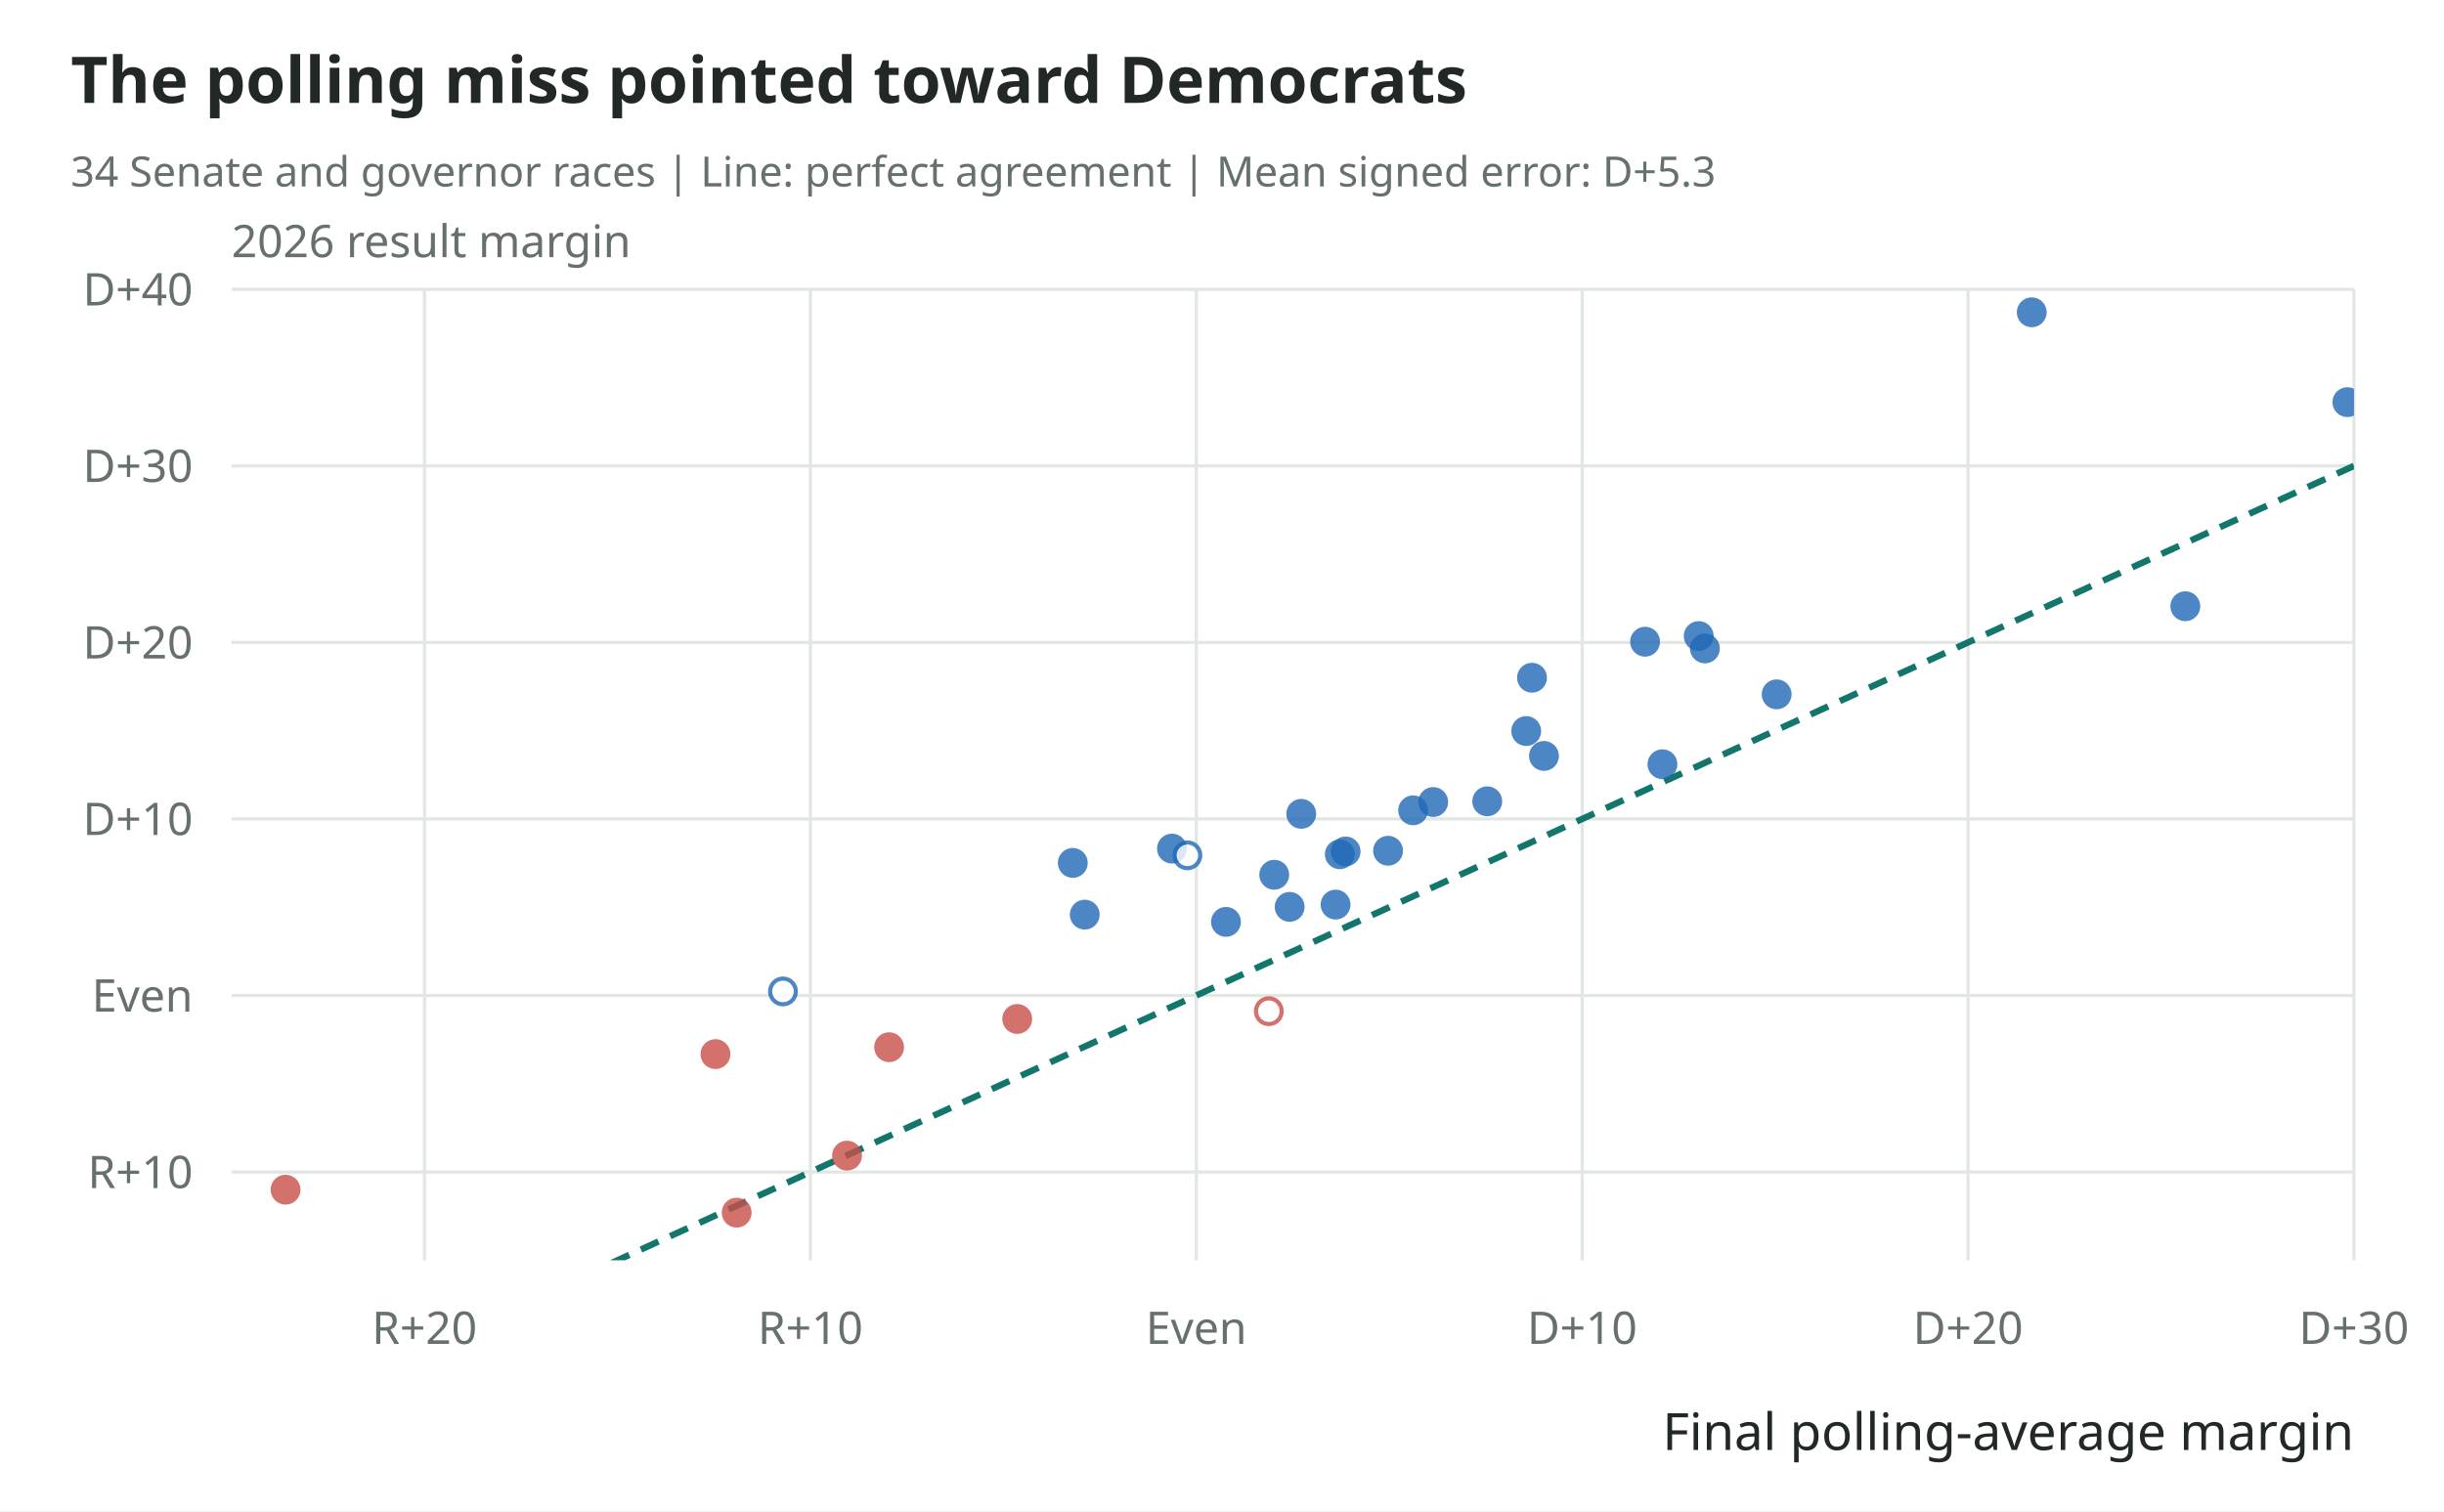
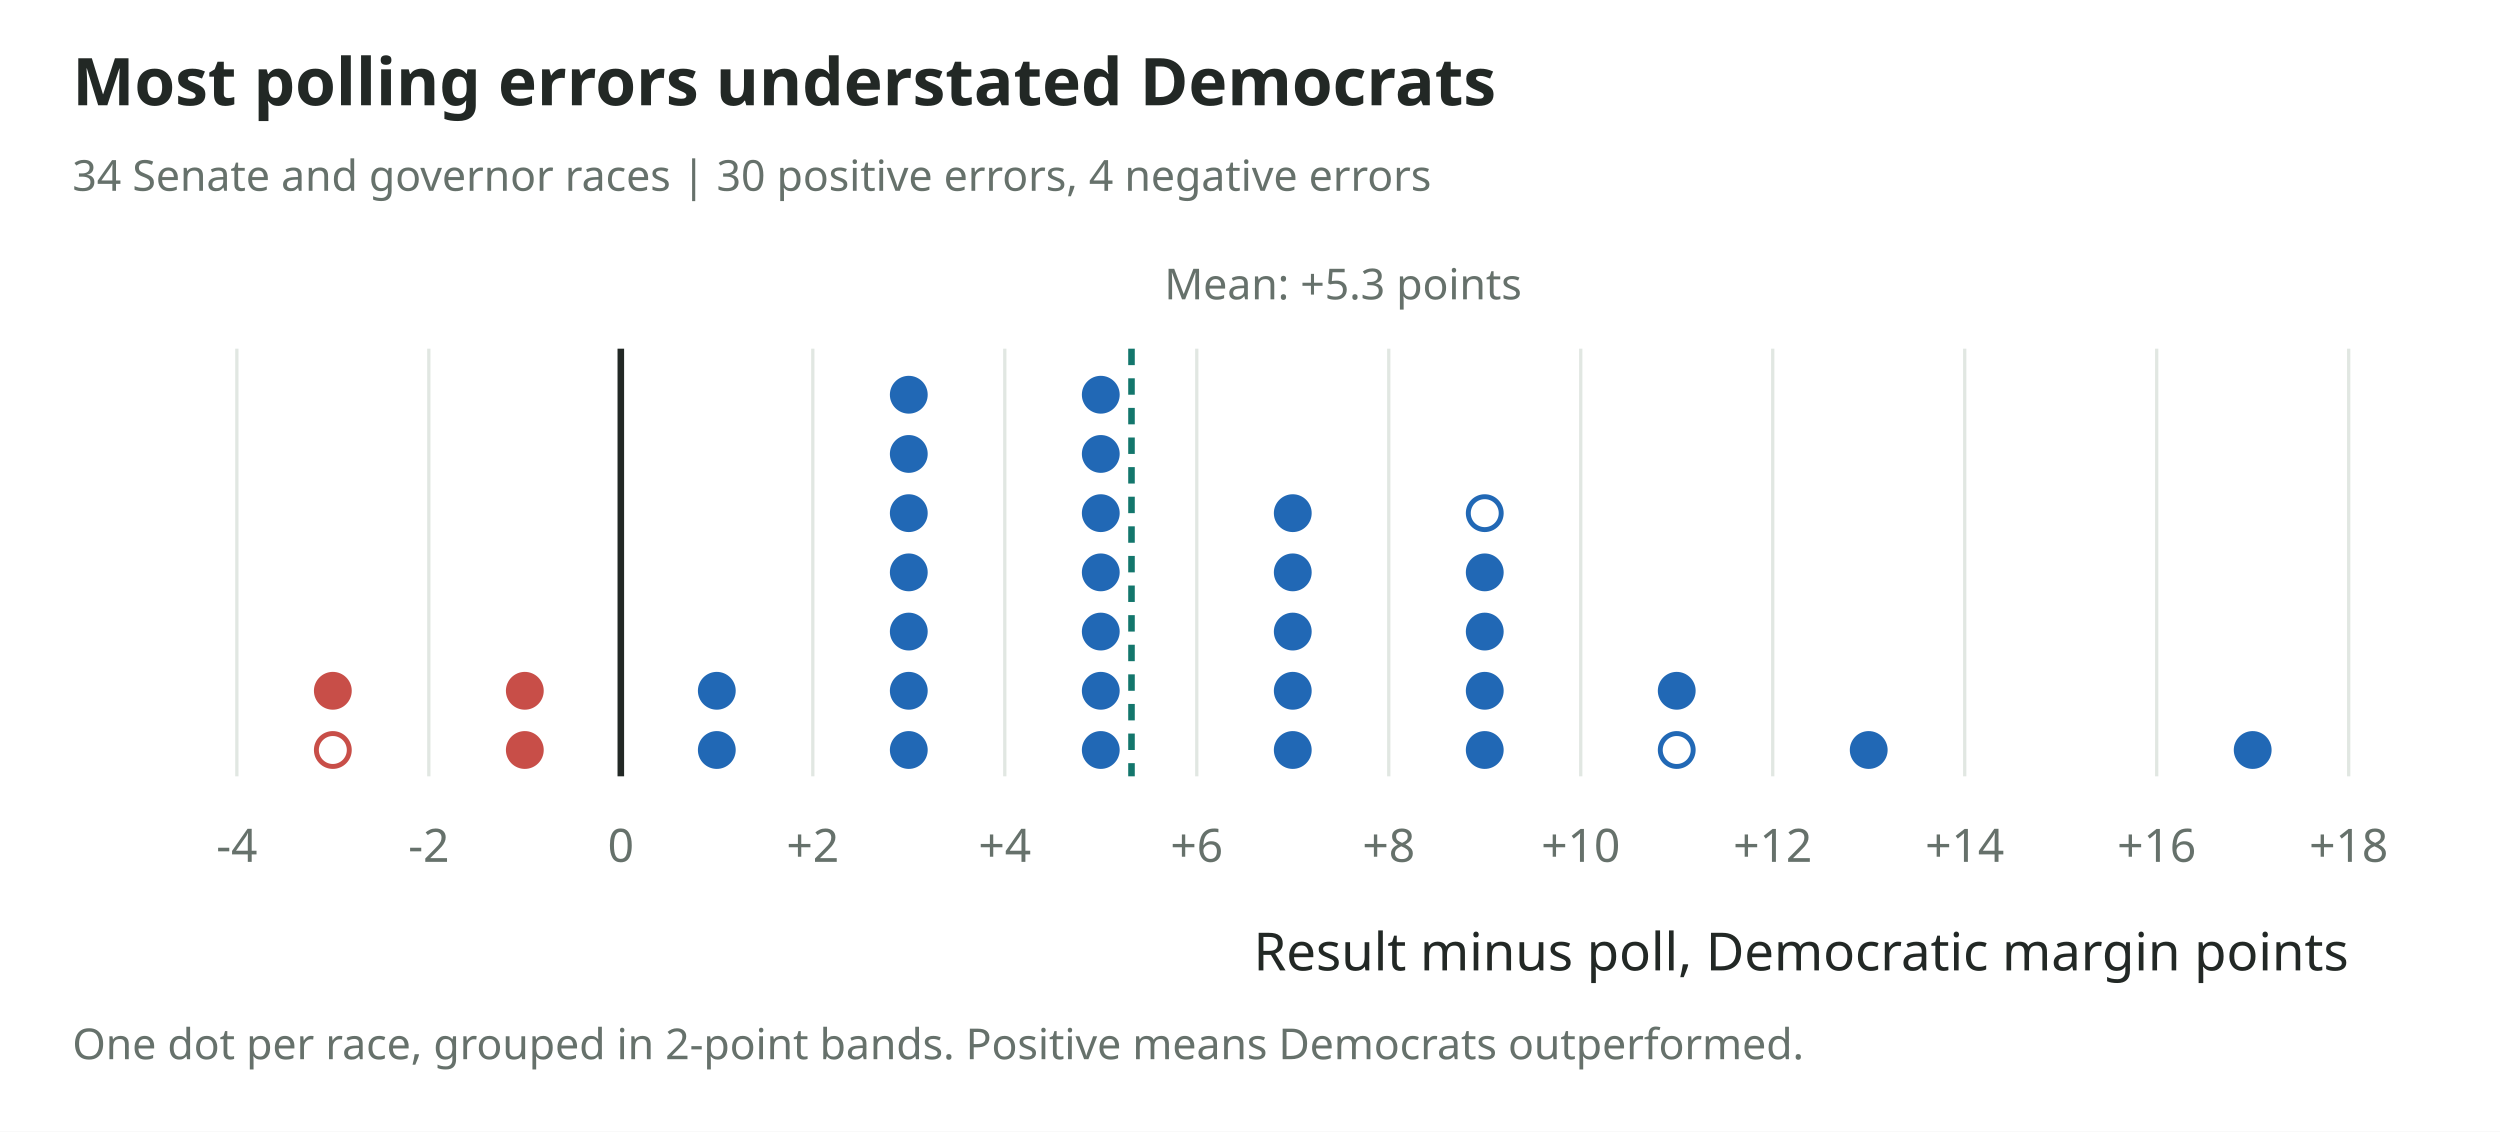
- <svg xmlns="http://www.w3.org/2000/svg" viewBox="0 0 760 470" role="img" aria-labelledby="polling-error-title polling-error-desc" class="midterms-chart" data-chart="polling-error">
+ <svg xmlns="http://www.w3.org/2000/svg" viewBox="0 0 760 344" role="img" aria-labelledby="polling-error-title polling-error-desc" class="midterms-chart" data-chart="polling-error">
  <style>text{font-family:"PT Sans",sans-serif;font-size:15px;fill:#222825}line{stroke:#e1e7e2;stroke-width:1}.axis{fill:#66716b;font-size:14px}.heading{font-size:20px;font-weight:700}.label{font-size:16px}.detail{font-size:13px;fill:#66716b}</style>
-   <rect width="760" height="470" fill="#ffffff" />
-   <text x="22" y="32" class="heading">The polling miss pointed toward Democrats</text>
-   <text x="22" y="58" class="detail">34 Senate and governor races | Line: perfect agreement | Mean signed error: D+5.3</text>
-   <line x1="132" y1="90" x2="132" y2="392" />
-   <text x="132" y="418" text-anchor="middle" class="axis">R+20</text>
-   <line x1="252" y1="90" x2="252" y2="392" />
-   <text x="252" y="418" text-anchor="middle" class="axis">R+10</text>
-   <line x1="372" y1="90" x2="372" y2="392" />
-   <text x="372" y="418" text-anchor="middle" class="axis">Even</text>
-   <line x1="492" y1="90" x2="492" y2="392" />
-   <text x="492" y="418" text-anchor="middle" class="axis">D+10</text>
-   <line x1="612" y1="90" x2="612" y2="392" />
-   <text x="612" y="418" text-anchor="middle" class="axis">D+20</text>
-   <line x1="732" y1="90" x2="732" y2="392" />
-   <text x="732" y="418" text-anchor="middle" class="axis">D+30</text>
-   <line x1="72" y1="364.545" x2="732" y2="364.545" />
-   <text x="60" y="369.545" text-anchor="end" class="axis">R+10</text>
-   <line x1="72" y1="309.636" x2="732" y2="309.636" />
-   <text x="60" y="314.636" text-anchor="end" class="axis">Even</text>
-   <line x1="72" y1="254.727" x2="732" y2="254.727" />
-   <text x="60" y="259.727" text-anchor="end" class="axis">D+10</text>
-   <line x1="72" y1="199.818" x2="732" y2="199.818" />
-   <text x="60" y="204.818" text-anchor="end" class="axis">D+20</text>
-   <line x1="72" y1="144.909" x2="732" y2="144.909" />
-   <text x="60" y="149.909" text-anchor="end" class="axis">D+30</text>
-   <line x1="72" y1="90" x2="732" y2="90" />
-   <text x="60" y="95" text-anchor="end" class="axis">D+40</text>
-   <text x="732" y="451" text-anchor="end" class="label">Final polling-average margin</text>
-   <text x="72" y="80" class="axis">2026 result margin</text>
-   <defs>
-     <clipPath id="polling-error-clip">
-       <rect x="72" y="90" width="660" height="302" />
-     </clipPath>
-   </defs>
-   <g clip-path="url(#polling-error-clip)">
-     <line x1="72" y1="446.909" x2="732" y2="144.909" style="stroke:#13766c;stroke-width:2" stroke-dasharray="6 4" />
-     <circle cx="88.8" cy="370.036" r="4" fill="#c84e48" data-detail="AL-SEN: poll R+24; result R+11; signed error 12.6 points. Called." stroke="#c84e48" stroke-width="1.3" opacity="0.8" />
-     <circle cx="394.56" cy="314.523" r="4" fill="#ffffff" data-detail="AK-SEN: poll D+2; result R+1; signed error -2.8 points. Uncalled." stroke="#c84e48" stroke-width="1.3" opacity="0.8" />
-     <circle cx="276.48" cy="325.725" r="4" fill="#c84e48" data-detail="FL-SEN-SP: poll R+8; result R+3; signed error 5.0 points. Called." stroke="#c84e48" stroke-width="1.3" opacity="0.8" />
-     <circle cx="476.4" cy="210.8" r="4" fill="#2168b5" data-detail="GA-SEN: poll D+9; result D+18; signed error 9.3 points. Called." stroke="#2168b5" stroke-width="1.3" opacity="0.8" />
-     <circle cx="381.24" cy="286.739" r="4" fill="#2168b5" data-detail="IA-SEN: poll D+1; result D+4; signed error 3.4 points. Called." stroke="#2168b5" stroke-width="1.3" opacity="0.8" />
-     <circle cx="401.04" cy="282.072" r="4" fill="#2168b5" data-detail="KS-SEN: poll D+2; result D+5; signed error 2.6 points. Called." stroke="#2168b5" stroke-width="1.3" opacity="0.8" />
-     <circle cx="229.08" cy="377.175" r="4" fill="#c84e48" data-detail="KY-SEN: poll R+12; result R+12; signed error -0.4 points. Called." stroke="#c84e48" stroke-width="1.3" opacity="0.8" />
-     <circle cx="416.64" cy="265.709" r="4" fill="#2168b5" data-detail="ME-SEN: poll D+4; result D+8; signed error 4.3 points. Called." stroke="#2168b5" stroke-width="1.3" opacity="0.8" />
-     <circle cx="729.96" cy="125.087" r="4" fill="#2168b5" data-detail="MA-SEN: poll D+30; result D+34; signed error 3.8 points. Called." stroke="#2168b5" stroke-width="1.3" opacity="0.8" />
-     <circle cx="396.24" cy="272.079" r="4" fill="#2168b5" data-detail="MI-SEN: poll D+2; result D+7; signed error 4.8 points. Called." stroke="#2168b5" stroke-width="1.3" opacity="0.8" />
-     <circle cx="439.44" cy="252.037" r="4" fill="#2168b5" data-detail="MN-SEN: poll D+6; result D+10; signed error 4.9 points. Called." stroke="#2168b5" stroke-width="1.3" opacity="0.8" />
-     <circle cx="243.48" cy="308.373" r="4" fill="#ffffff" data-detail="MS-SEN: poll R+11; result D+0; signed error 10.9 points. Uncalled." stroke="#2168b5" stroke-width="1.3" opacity="0.8" />
-     <circle cx="474.6" cy="227.383" r="4" fill="#2168b5" data-detail="NH-SEN: poll D+9; result D+15; signed error 6.4 points. Called." stroke="#2168b5" stroke-width="1.3" opacity="0.8" />
-     <circle cx="511.56" cy="199.599" r="4" fill="#2168b5" data-detail="NC-SEN: poll D+12; result D+20; signed error 8.4 points. Called." stroke="#2168b5" stroke-width="1.3" opacity="0.8" />
-     <circle cx="415.32" cy="281.358" r="4" fill="#2168b5" data-detail="OH-SEN-SP: poll D+4; result D+5; signed error 1.5 points. Called." stroke="#2168b5" stroke-width="1.3" opacity="0.8" />
-     <circle cx="631.8" cy="97.138" r="4" fill="#2168b5" data-detail="RI-SEN: poll D+22; result D+39; signed error 17.1 points. Called." stroke="#2168b5" stroke-width="1.3" opacity="0.8" />
-     <circle cx="337.32" cy="284.488" r="4" fill="#2168b5" data-detail="SC-SEN: poll R+3; result D+5; signed error 7.5 points. Called." stroke="#2168b5" stroke-width="1.3" opacity="0.8" />
-     <circle cx="404.64" cy="253.135" r="4" fill="#2168b5" data-detail="TX-SEN: poll D+3; result D+10; signed error 7.6 points. Called." stroke="#2168b5" stroke-width="1.3" opacity="0.8" />
-     <circle cx="480.12" cy="235.125" r="4" fill="#2168b5" data-detail="AZ-GOV: poll D+9; result D+14; signed error 4.6 points. Called." stroke="#2168b5" stroke-width="1.3" opacity="0.8" />
-     <circle cx="552.48" cy="215.961" r="4" fill="#2168b5" data-detail="CT-GOV: poll D+15; result D+17; signed error 2.0 points. Called." stroke="#2168b5" stroke-width="1.3" opacity="0.8" />
-     <circle cx="316.32" cy="316.939" r="4" fill="#c84e48" data-detail="FL-GOV: poll R+5; result R+1; signed error 3.3 points. Called." stroke="#c84e48" stroke-width="1.3" opacity="0.8" />
-     <circle cx="364.44" cy="263.952" r="4" fill="#2168b5" data-detail="GA-GOV: poll R+1; result D+8; signed error 8.9 points. Called." stroke="#2168b5" stroke-width="1.3" opacity="0.8" />
-     <circle cx="445.68" cy="249.456" r="4" fill="#2168b5" data-detail="IA-GOV: poll D+6; result D+11; signed error 4.8 points. Called." stroke="#2168b5" stroke-width="1.3" opacity="0.8" />
-     <circle cx="528.24" cy="197.841" r="4" fill="#2168b5" data-detail="ME-GOV: poll D+13; result D+20; signed error 7.3 points. Called." stroke="#2168b5" stroke-width="1.3" opacity="0.8" />
-     <circle cx="462.48" cy="249.236" r="4" fill="#2168b5" data-detail="MI-GOV: poll D+8; result D+11; signed error 3.5 points. Called." stroke="#2168b5" stroke-width="1.3" opacity="0.8" />
-     <circle cx="516.96" cy="237.705" r="4" fill="#2168b5" data-detail="MN-GOV: poll D+12; result D+13; signed error 1.0 points. Called." stroke="#2168b5" stroke-width="1.3" opacity="0.8" />
-     <circle cx="263.4" cy="359.439" r="4" fill="#c84e48" data-detail="NE-GOV: poll R+9; result R+9; signed error -0.0 points. Called." stroke="#c84e48" stroke-width="1.3" opacity="0.8" />
-     <circle cx="369.24" cy="266.039" r="4" fill="#ffffff" data-detail="NV-GOV: poll R+0; result D+8; signed error 8.2 points. Uncalled." stroke="#2168b5" stroke-width="1.3" opacity="0.8" />
-     <circle cx="222.48" cy="327.866" r="4" fill="#c84e48" data-detail="NH-GOV: poll R+12; result R+3; signed error 9.1 points. Called." stroke="#c84e48" stroke-width="1.3" opacity="0.8" />
-     <circle cx="530.16" cy="201.685" r="4" fill="#2168b5" data-detail="NY-GOV: poll D+13; result D+20; signed error 6.5 points. Called." stroke="#2168b5" stroke-width="1.3" opacity="0.8" />
-     <circle cx="431.64" cy="264.611" r="4" fill="#2168b5" data-detail="OH-GOV: poll D+5; result D+8; signed error 3.2 points. Called." stroke="#2168b5" stroke-width="1.3" opacity="0.8" />
-     <circle cx="679.56" cy="188.562" r="4" fill="#2168b5" data-detail="PA-GOV: poll D+26; result D+22; signed error -3.6 points. Called." stroke="#2168b5" stroke-width="1.3" opacity="0.8" />
-     <circle cx="333.6" cy="268.4" r="4" fill="#2168b5" data-detail="TX-GOV: poll R+3; result D+8; signed error 10.7 points. Called." stroke="#2168b5" stroke-width="1.3" opacity="0.8" />
-     <circle cx="418.44" cy="264.831" r="4" fill="#2168b5" data-detail="WI-GOV: poll D+4; result D+8; signed error 4.3 points. Called." stroke="#2168b5" stroke-width="1.3" opacity="0.8" />
-   </g>
+   <rect width="760" height="344" fill="#ffffff" />
+   <text x="22" y="32" class="heading">Most polling errors understated Democrats</text>
+   <text x="22" y="58" class="detail">34 Senate and governor races | 30 positive errors, 4 negative errors</text>
+   <line x1="72" y1="106" x2="72" y2="236" />
+   <text x="72" y="262" text-anchor="middle" class="axis">-4</text>
+   <line x1="130.364" y1="106" x2="130.364" y2="236" />
+   <text x="130.364" y="262" text-anchor="middle" class="axis">-2</text>
+   <line x1="188.727" y1="106" x2="188.727" y2="236" style="stroke:#222825;stroke-width:2" />
+   <text x="188.727" y="262" text-anchor="middle" class="axis">0</text>
+   <line x1="247.091" y1="106" x2="247.091" y2="236" />
+   <text x="247.091" y="262" text-anchor="middle" class="axis">+2</text>
+   <line x1="305.455" y1="106" x2="305.455" y2="236" />
+   <text x="305.455" y="262" text-anchor="middle" class="axis">+4</text>
+   <line x1="363.818" y1="106" x2="363.818" y2="236" />
+   <text x="363.818" y="262" text-anchor="middle" class="axis">+6</text>
+   <line x1="422.182" y1="106" x2="422.182" y2="236" />
+   <text x="422.182" y="262" text-anchor="middle" class="axis">+8</text>
+   <line x1="480.545" y1="106" x2="480.545" y2="236" />
+   <text x="480.545" y="262" text-anchor="middle" class="axis">+10</text>
+   <line x1="538.909" y1="106" x2="538.909" y2="236" />
+   <text x="538.909" y="262" text-anchor="middle" class="axis">+12</text>
+   <line x1="597.273" y1="106" x2="597.273" y2="236" />
+   <text x="597.273" y="262" text-anchor="middle" class="axis">+14</text>
+   <line x1="655.636" y1="106" x2="655.636" y2="236" />
+   <text x="655.636" y="262" text-anchor="middle" class="axis">+16</text>
+   <line x1="714" y1="106" x2="714" y2="236" />
+   <text x="714" y="262" text-anchor="middle" class="axis">+18</text>
+   <line x1="343.975" y1="106" x2="343.975" y2="236" style="stroke:#13766c;stroke-width:2" stroke-dasharray="5 4" />
+   <text x="353.975" y="91" class="detail">Mean: +5.3 points</text>
+   <circle cx="101.182" cy="228" r="5" fill="#ffffff" data-detail="AK-SEN: signed polling error -2.8 points; poll D+2; result R+1. Uncalled." stroke="#c84e48" stroke-width="1.5" />
+   <circle cx="101.182" cy="210" r="5" fill="#c84e48" data-detail="PA-GOV: signed polling error -3.6 points; poll D+26; result D+22. Called." stroke="#c84e48" stroke-width="1.5" />
+   <circle cx="159.545" cy="228" r="5" fill="#c84e48" data-detail="KY-SEN: signed polling error -0.4 points; poll R+12; result R+12. Called." stroke="#c84e48" stroke-width="1.5" />
+   <circle cx="159.545" cy="210" r="5" fill="#c84e48" data-detail="NE-GOV: signed polling error -0.0 points; poll R+9; result R+9. Called." stroke="#c84e48" stroke-width="1.5" />
+   <circle cx="217.909" cy="228" r="5" fill="#2168b5" data-detail="MN-GOV: signed polling error 1.0 points; poll D+12; result D+13. Called." stroke="#2168b5" stroke-width="1.5" />
+   <circle cx="217.909" cy="210" r="5" fill="#2168b5" data-detail="OH-SEN-SP: signed polling error 1.5 points; poll D+4; result D+5. Called." stroke="#2168b5" stroke-width="1.5" />
+   <circle cx="276.273" cy="228" r="5" fill="#2168b5" data-detail="CT-GOV: signed polling error 2.0 points; poll D+15; result D+17. Called." stroke="#2168b5" stroke-width="1.5" />
+   <circle cx="276.273" cy="210" r="5" fill="#2168b5" data-detail="FL-GOV: signed polling error 3.3 points; poll R+5; result R+1. Called." stroke="#2168b5" stroke-width="1.5" />
+   <circle cx="276.273" cy="192" r="5" fill="#2168b5" data-detail="IA-SEN: signed polling error 3.4 points; poll D+1; result D+4. Called." stroke="#2168b5" stroke-width="1.5" />
+   <circle cx="276.273" cy="174" r="5" fill="#2168b5" data-detail="KS-SEN: signed polling error 2.6 points; poll D+2; result D+5. Called." stroke="#2168b5" stroke-width="1.5" />
+   <circle cx="276.273" cy="156" r="5" fill="#2168b5" data-detail="MA-SEN: signed polling error 3.8 points; poll D+30; result D+34. Called." stroke="#2168b5" stroke-width="1.5" />
+   <circle cx="276.273" cy="138" r="5" fill="#2168b5" data-detail="MI-GOV: signed polling error 3.5 points; poll D+8; result D+11. Called." stroke="#2168b5" stroke-width="1.5" />
+   <circle cx="276.273" cy="120" r="5" fill="#2168b5" data-detail="OH-GOV: signed polling error 3.2 points; poll D+5; result D+8. Called." stroke="#2168b5" stroke-width="1.5" />
+   <circle cx="334.636" cy="228" r="5" fill="#2168b5" data-detail="AZ-GOV: signed polling error 4.6 points; poll D+9; result D+14. Called." stroke="#2168b5" stroke-width="1.5" />
+   <circle cx="334.636" cy="210" r="5" fill="#2168b5" data-detail="FL-SEN-SP: signed polling error 5.0 points; poll R+8; result R+3. Called." stroke="#2168b5" stroke-width="1.5" />
+   <circle cx="334.636" cy="192" r="5" fill="#2168b5" data-detail="IA-GOV: signed polling error 4.8 points; poll D+6; result D+11. Called." stroke="#2168b5" stroke-width="1.5" />
+   <circle cx="334.636" cy="174" r="5" fill="#2168b5" data-detail="ME-SEN: signed polling error 4.3 points; poll D+4; result D+8. Called." stroke="#2168b5" stroke-width="1.5" />
+   <circle cx="334.636" cy="156" r="5" fill="#2168b5" data-detail="MI-SEN: signed polling error 4.8 points; poll D+2; result D+7. Called." stroke="#2168b5" stroke-width="1.5" />
+   <circle cx="334.636" cy="138" r="5" fill="#2168b5" data-detail="MN-SEN: signed polling error 4.9 points; poll D+6; result D+10. Called." stroke="#2168b5" stroke-width="1.5" />
+   <circle cx="334.636" cy="120" r="5" fill="#2168b5" data-detail="WI-GOV: signed polling error 4.3 points; poll D+4; result D+8. Called." stroke="#2168b5" stroke-width="1.5" />
+   <circle cx="393" cy="228" r="5" fill="#2168b5" data-detail="ME-GOV: signed polling error 7.3 points; poll D+13; result D+20. Called." stroke="#2168b5" stroke-width="1.5" />
+   <circle cx="393" cy="210" r="5" fill="#2168b5" data-detail="NH-SEN: signed polling error 6.4 points; poll D+9; result D+15. Called." stroke="#2168b5" stroke-width="1.5" />
+   <circle cx="393" cy="192" r="5" fill="#2168b5" data-detail="NY-GOV: signed polling error 6.5 points; poll D+13; result D+20. Called." stroke="#2168b5" stroke-width="1.5" />
+   <circle cx="393" cy="174" r="5" fill="#2168b5" data-detail="SC-SEN: signed polling error 7.5 points; poll R+3; result D+5. Called." stroke="#2168b5" stroke-width="1.5" />
+   <circle cx="393" cy="156" r="5" fill="#2168b5" data-detail="TX-SEN: signed polling error 7.6 points; poll D+3; result D+10. Called." stroke="#2168b5" stroke-width="1.5" />
+   <circle cx="451.364" cy="228" r="5" fill="#2168b5" data-detail="GA-GOV: signed polling error 8.9 points; poll R+1; result D+8. Called." stroke="#2168b5" stroke-width="1.5" />
+   <circle cx="451.364" cy="210" r="5" fill="#2168b5" data-detail="GA-SEN: signed polling error 9.3 points; poll D+9; result D+18. Called." stroke="#2168b5" stroke-width="1.5" />
+   <circle cx="451.364" cy="192" r="5" fill="#2168b5" data-detail="NC-SEN: signed polling error 8.4 points; poll D+12; result D+20. Called." stroke="#2168b5" stroke-width="1.5" />
+   <circle cx="451.364" cy="174" r="5" fill="#2168b5" data-detail="NH-GOV: signed polling error 9.1 points; poll R+12; result R+3. Called." stroke="#2168b5" stroke-width="1.5" />
+   <circle cx="451.364" cy="156" r="5" fill="#ffffff" data-detail="NV-GOV: signed polling error 8.2 points; poll R+0; result D+8. Uncalled." stroke="#2168b5" stroke-width="1.5" />
+   <circle cx="509.727" cy="228" r="5" fill="#ffffff" data-detail="MS-SEN: signed polling error 10.9 points; poll R+11; result D+0. Uncalled." stroke="#2168b5" stroke-width="1.5" />
+   <circle cx="509.727" cy="210" r="5" fill="#2168b5" data-detail="TX-GOV: signed polling error 10.7 points; poll R+3; result D+8. Called." stroke="#2168b5" stroke-width="1.5" />
+   <circle cx="568.091" cy="228" r="5" fill="#2168b5" data-detail="AL-SEN: signed polling error 12.6 points; poll R+24; result R+11. Called." stroke="#2168b5" stroke-width="1.5" />
+   <circle cx="684.818" cy="228" r="5" fill="#2168b5" data-detail="RI-SEN: signed polling error 17.1 points; poll D+22; result D+39. Called." stroke="#2168b5" stroke-width="1.5" />
+   <text x="714" y="295" text-anchor="end" class="label">Result minus poll, Democratic margin points</text>
+   <text x="22" y="322" class="detail">One dot per race, grouped in 2-point bands. Positive means Democrats outperformed.</text>
</svg>
